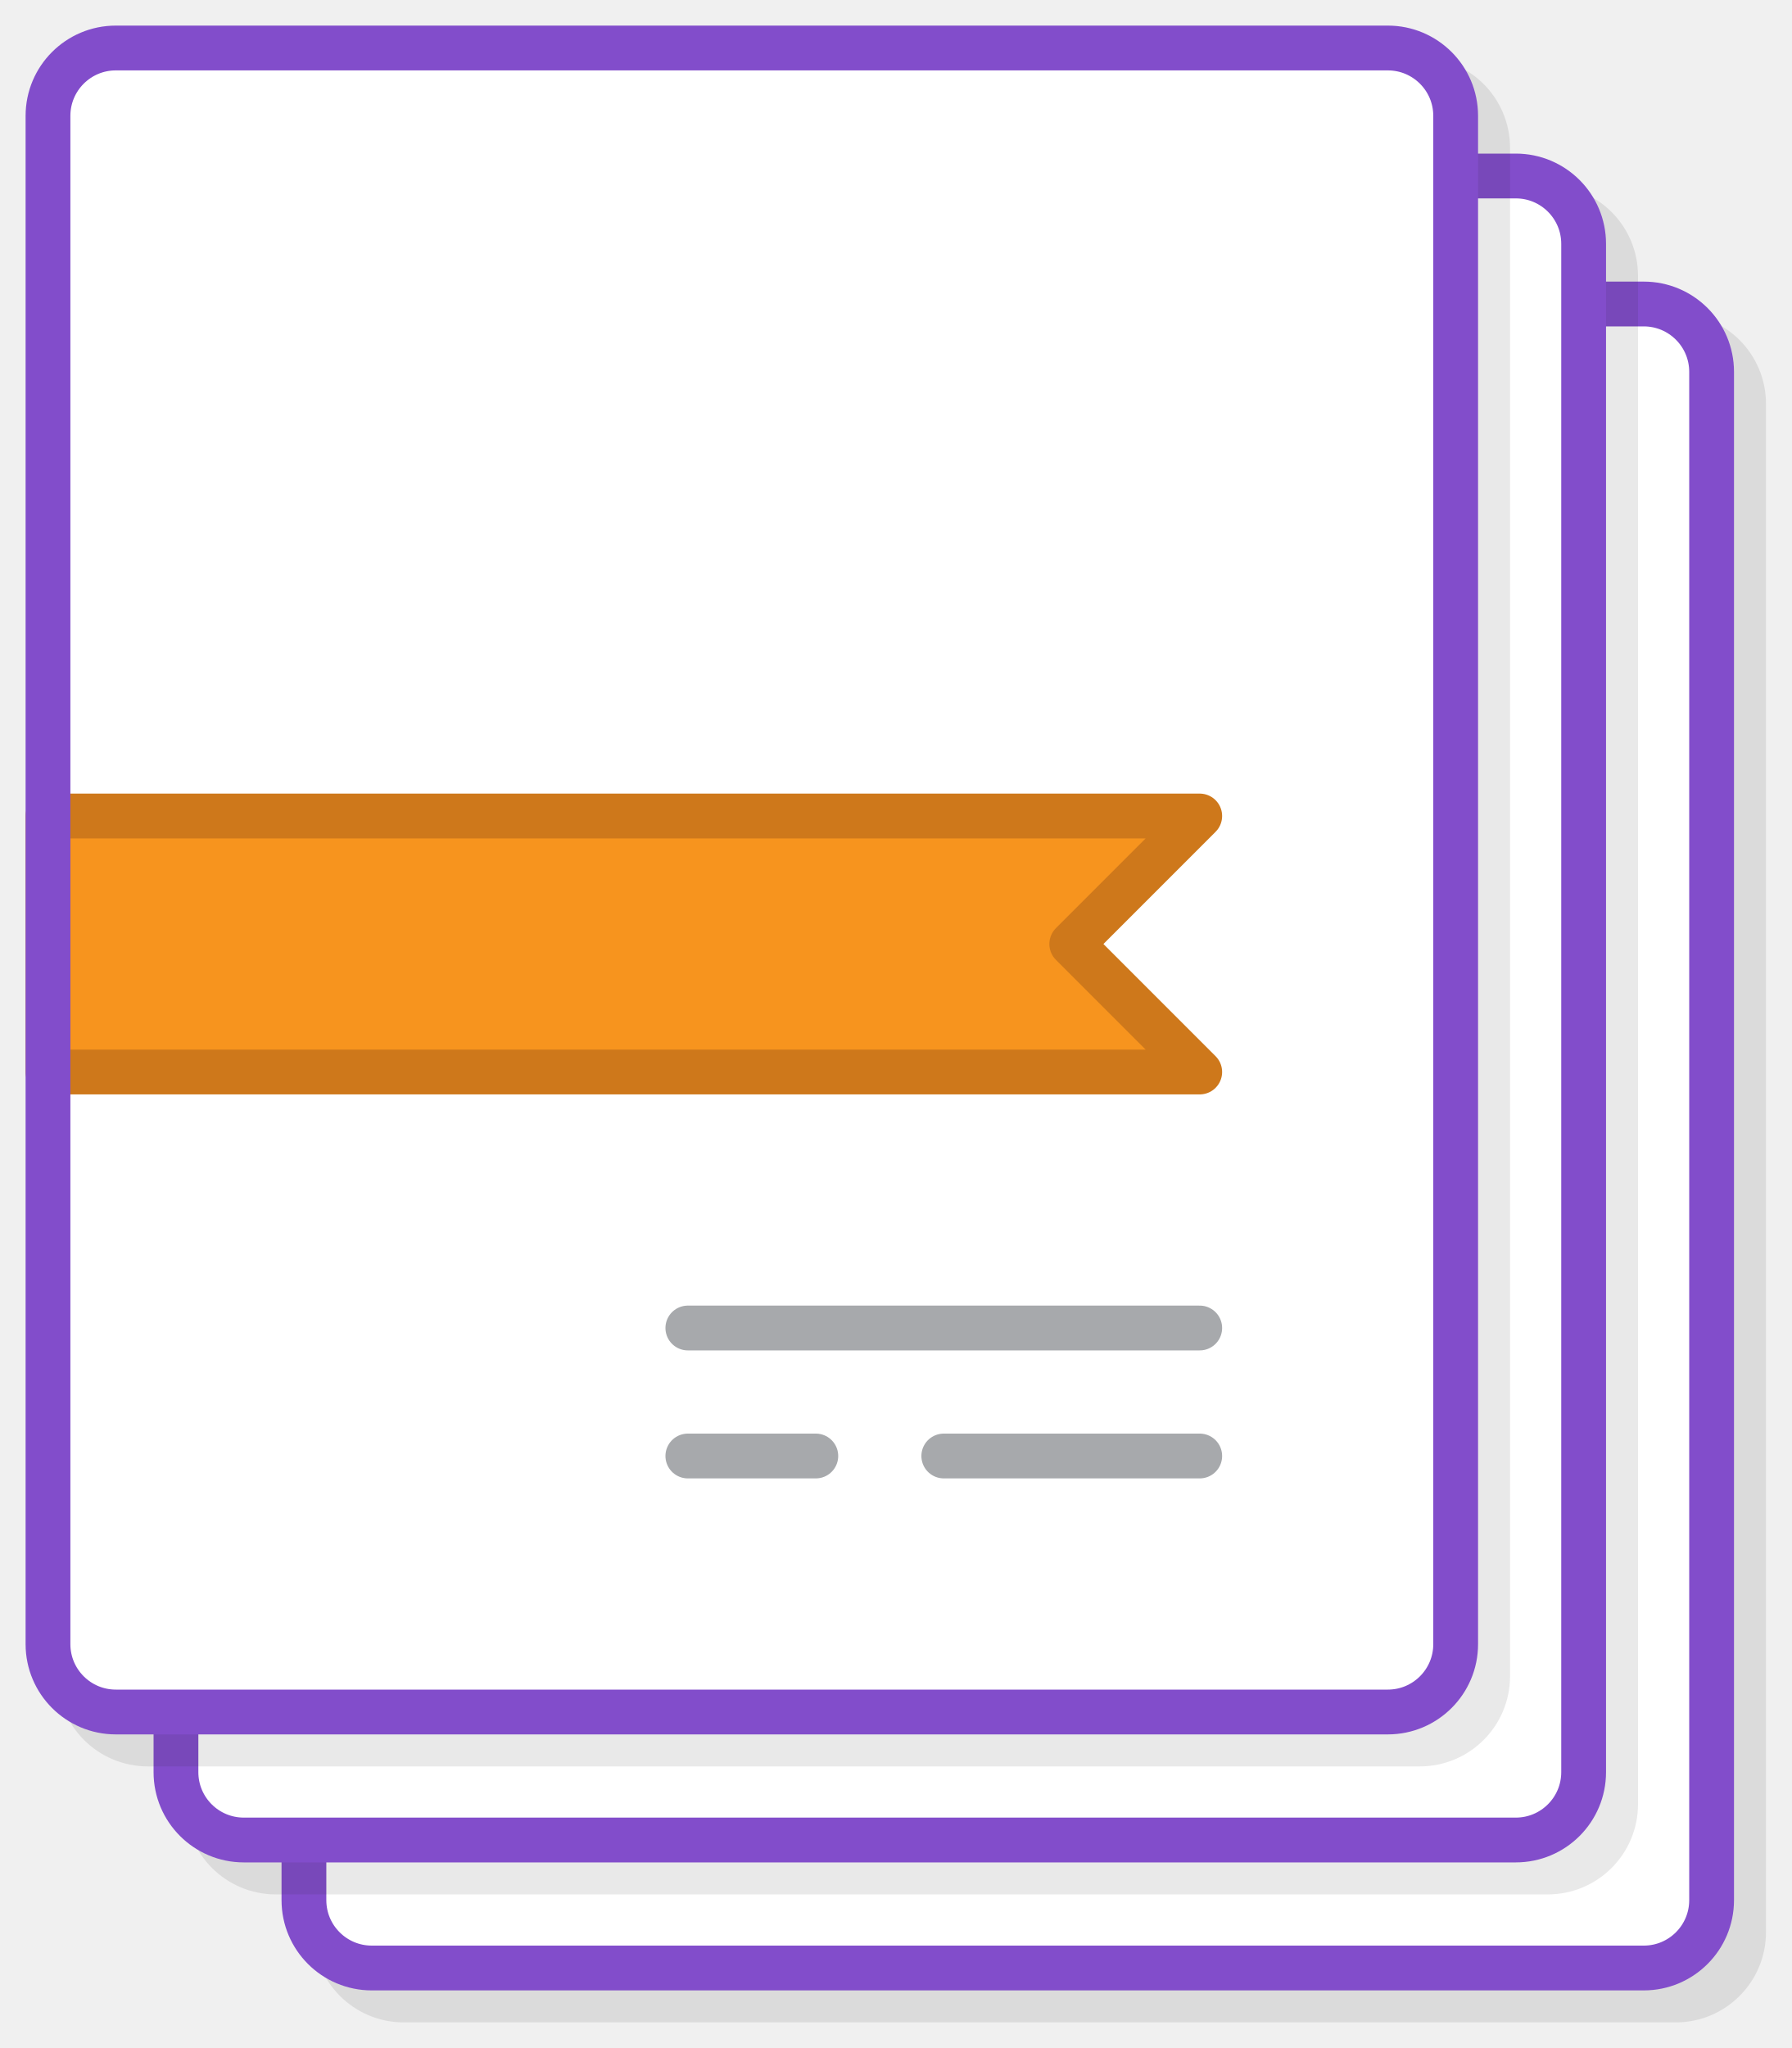
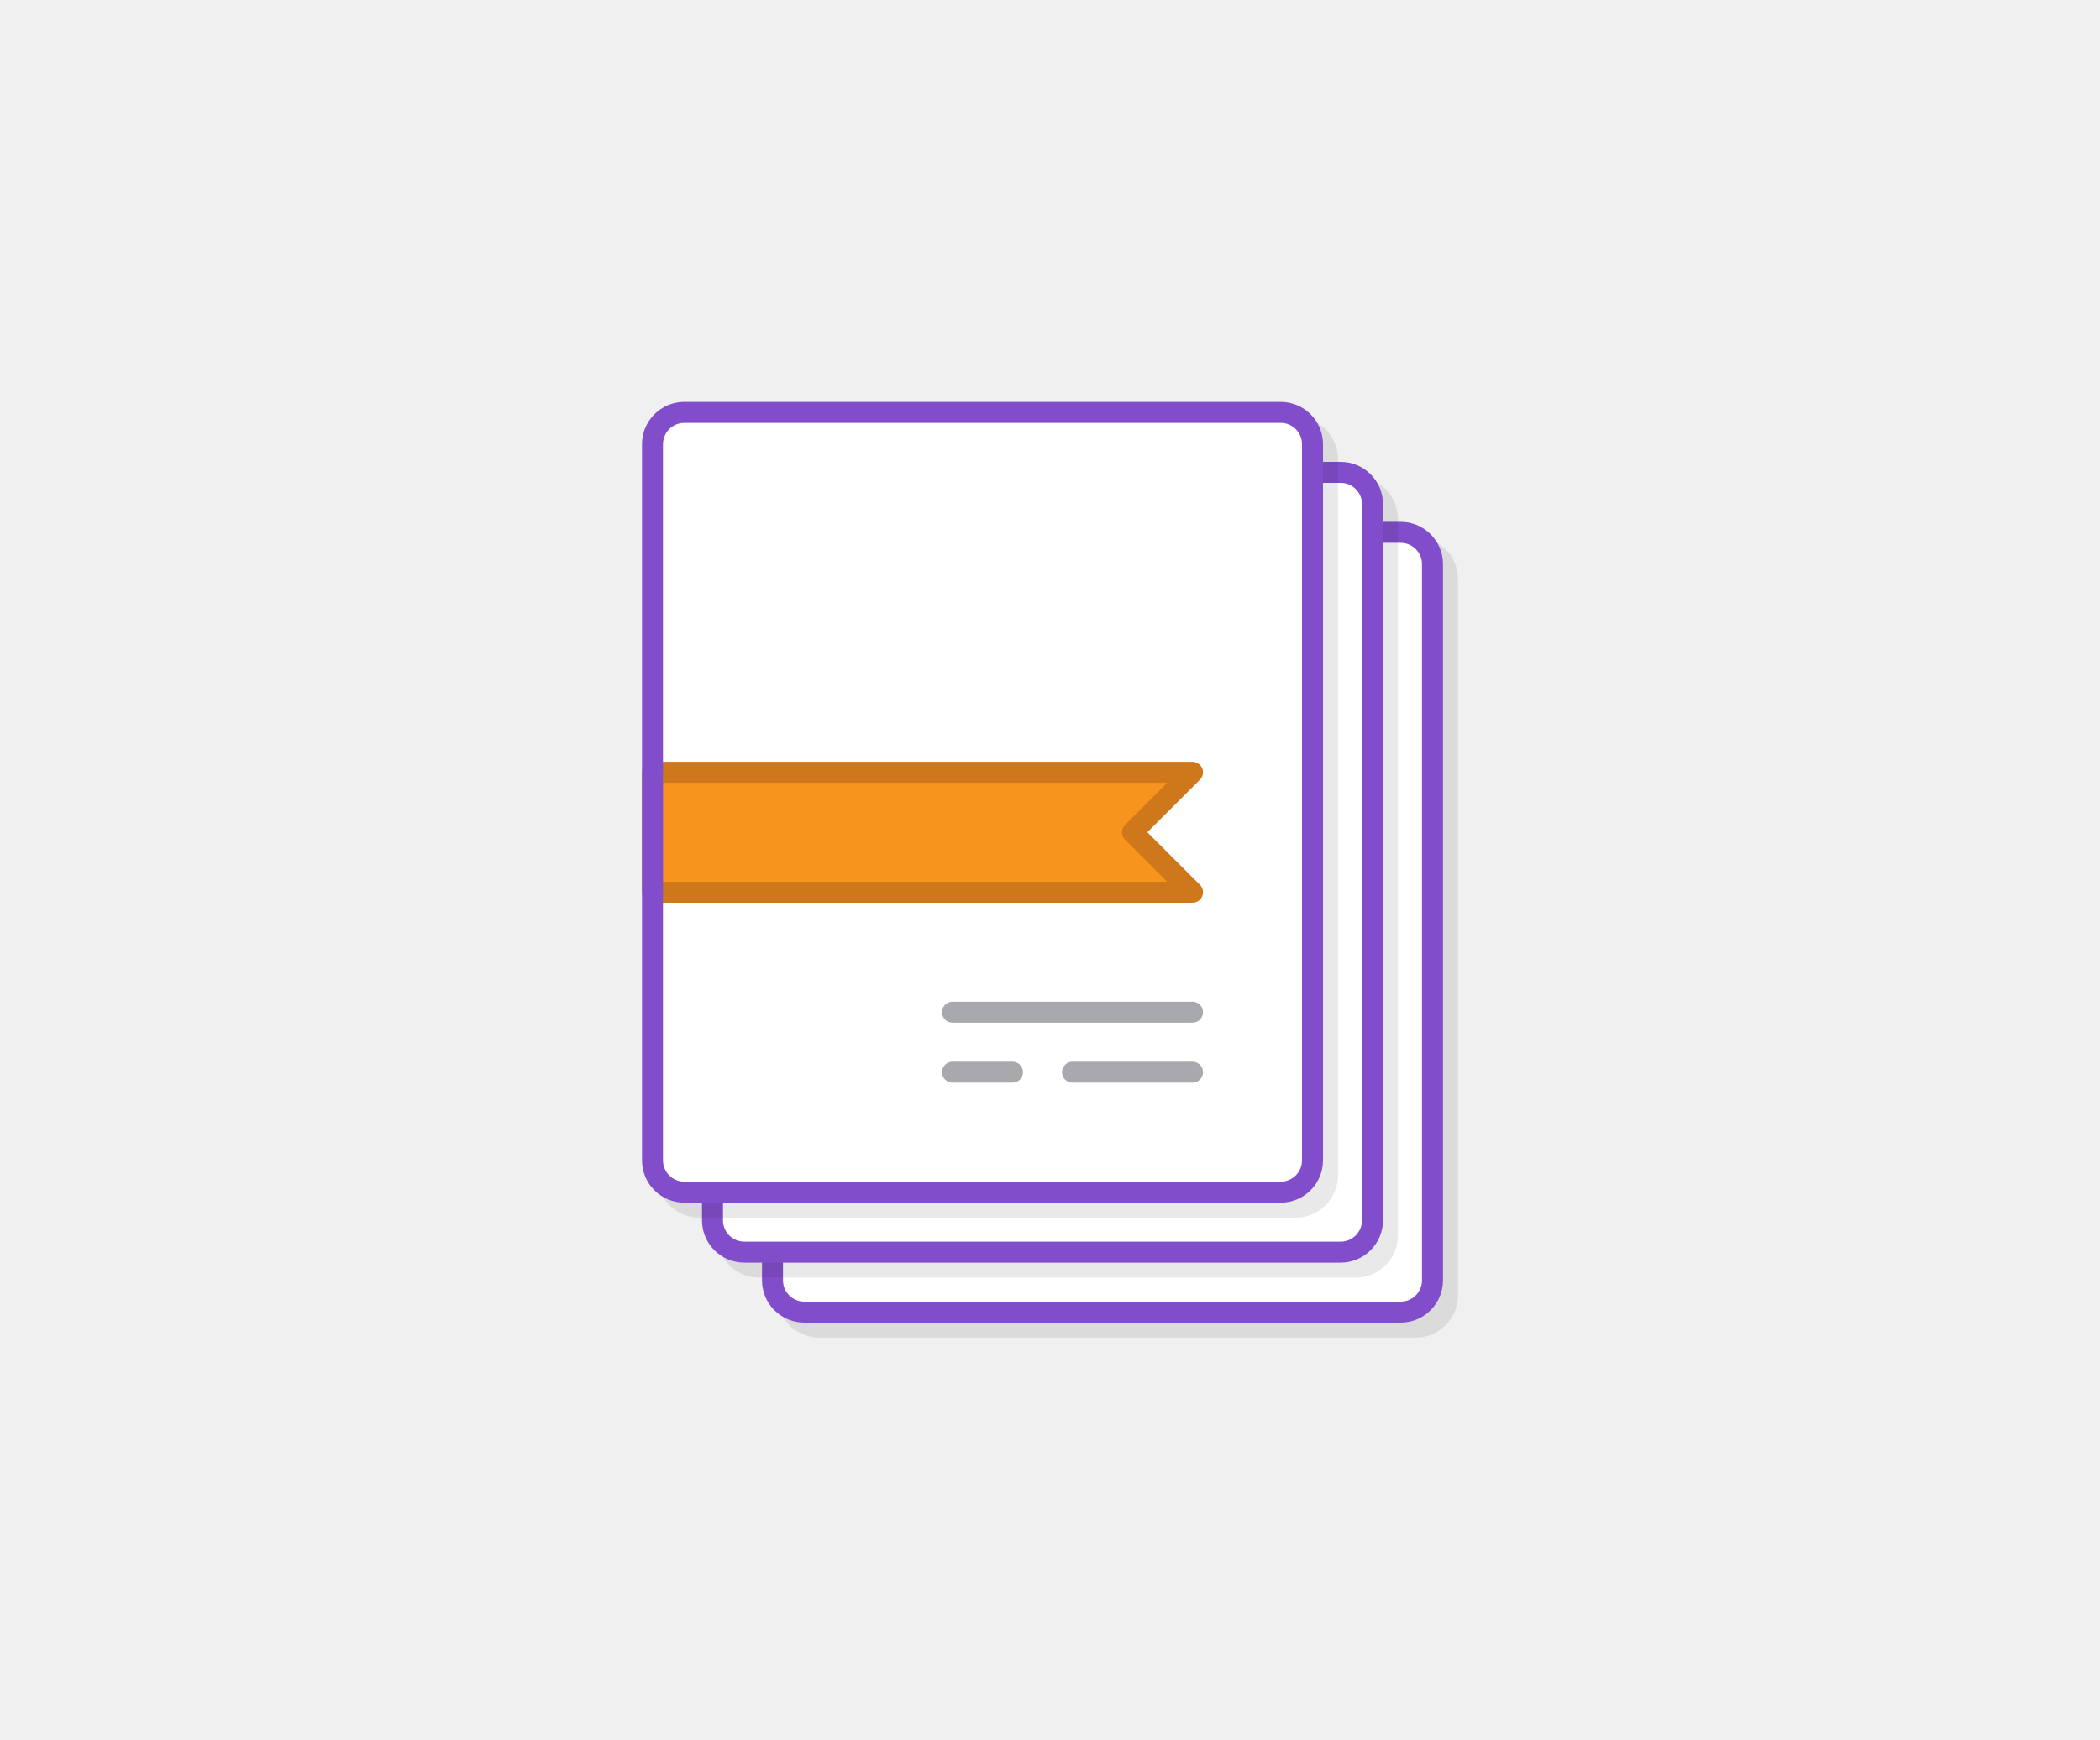
- <svg xmlns="http://www.w3.org/2000/svg" width="56px" height="64px" viewBox="0 0 56 64" version="1.1">
-   <defs />
-   <g id="Page-1" stroke="none" stroke-width="1" fill="none" fill-rule="evenodd">
-     <g id="Artboard">
-       <g id="creative-computing" transform="translate(1, 1)">
-         <g id="Group" opacity="0.1" transform="translate(9, 9)" stroke="#231F20" fill-rule="nonzero" stroke-width="1.4" fill="#231F20" stroke-linecap="round" stroke-linejoin="round">
-           <rect id="Rectangle-path" x="0.5" y="0.5" width="44" height="52" rx="2.12" />
-         </g>
-         <rect id="Rectangle-path" stroke="#824DCB" stroke-width="1.4" fill="#FFFFFF" fill-rule="nonzero" stroke-linecap="round" stroke-linejoin="round" x="8.5" y="8.5" width="44" height="52" rx="2.12" />
-         <g id="Group" opacity="0.1" transform="translate(5, 5)" stroke="#231F20" fill-rule="nonzero" stroke-width="1.4" fill="#231F20" stroke-linecap="round" stroke-linejoin="round">
-           <rect id="Rectangle-path" x="0.5" y="0.5" width="44" height="52" rx="2.12" />
-         </g>
-         <rect id="Rectangle-path" stroke="#824DCB" stroke-width="1.4" fill="#FFFFFF" fill-rule="nonzero" stroke-linecap="round" stroke-linejoin="round" x="4.5" y="4.5" width="44" height="52" rx="2.12" />
-         <g id="Group" opacity="0.1" transform="translate(1, 1)" stroke="#231F20" fill-rule="nonzero" stroke-width="1.4" fill="#231F20" stroke-linecap="round" stroke-linejoin="round">
-           <rect id="Rectangle-path" x="0.5" y="0.5" width="44" height="52" rx="2.12" />
-         </g>
-         <rect id="Rectangle-path" fill="#FFFFFF" fill-rule="nonzero" x="0.5" y="0.5" width="44" height="52" rx="2.12" />
-         <polygon id="Shape" stroke="#CE781B" stroke-width="1.4" fill="#F7941E" fill-rule="nonzero" stroke-linecap="round" stroke-linejoin="round" points="36.5 32.5 0.5 32.5 0.5 24.5 36.5 24.5 32.5 28.5" />
-         <rect id="Rectangle-path" stroke="#824DCB" stroke-width="1.4" stroke-linecap="round" stroke-linejoin="round" x="0.5" y="0.5" width="44" height="52" rx="2.12" />
-         <path d="M20.5,40.5 L36.5,40.5" id="Shape" stroke="#A7A9AC" stroke-width="1.4" stroke-linecap="round" stroke-linejoin="round" />
-         <path d="M20.5,44.5 L24.5,44.5" id="Shape" stroke="#A7A9AC" stroke-width="1.4" stroke-linecap="round" stroke-linejoin="round" />
-         <path d="M28.5,44.5 L36.5,44.5" id="Shape" stroke="#A7A9AC" stroke-width="1.4" stroke-linecap="round" stroke-linejoin="round" />
-       </g>
-     </g>
+ <svg xmlns="http://www.w3.org/2000/svg" id="Layer_1" data-name="Layer 1" width="140" height="116" viewBox="0 0 140 116">
+   <g opacity="0.1">
+     <rect x="52.5" y="36.5" width="44" height="52" rx="2.12" ry="2.12" fill="#231f20" stroke="#231f20" stroke-linecap="round" stroke-linejoin="round" stroke-width="1.4" />
  </g>
+   <rect x="51.5" y="35.5" width="44" height="52" rx="2.12" ry="2.12" fill="#fff" stroke="#824dcb" stroke-linecap="round" stroke-linejoin="round" stroke-width="1.4" />
+   <g opacity="0.1">
+     <rect x="48.5" y="32.5" width="44" height="52" rx="2.12" ry="2.12" fill="#231f20" stroke="#231f20" stroke-linecap="round" stroke-linejoin="round" stroke-width="1.4" />
+   </g>
+   <rect x="47.5" y="31.5" width="44" height="52" rx="2.12" ry="2.12" fill="#fff" stroke="#824dcb" stroke-linecap="round" stroke-linejoin="round" stroke-width="1.4" />
+   <g opacity="0.1">
+     <rect x="44.5" y="28.5" width="44" height="52" rx="2.12" ry="2.12" fill="#231f20" stroke="#231f20" stroke-linecap="round" stroke-linejoin="round" stroke-width="1.4" />
+   </g>
+   <rect x="43.5" y="27.5" width="44" height="52" rx="2.12" ry="2.12" fill="#fff" />
+   <polygon points="79.5 59.5 43.5 59.5 43.5 51.5 79.5 51.5 75.5 55.5 79.5 59.5" fill="#f7941e" stroke="#ce781b" stroke-linecap="round" stroke-linejoin="round" stroke-width="1.4" />
+   <rect x="43.5" y="27.5" width="44" height="52" rx="2.12" ry="2.12" fill="none" stroke="#824dcb" stroke-linecap="round" stroke-linejoin="round" stroke-width="1.4" />
+   <line x1="63.5" y1="67.5" x2="79.5" y2="67.5" fill="none" stroke="#a7a9ac" stroke-linecap="round" stroke-linejoin="round" stroke-width="1.4" />
+   <line x1="63.5" y1="71.5" x2="67.5" y2="71.5" fill="none" stroke="#a7a9ac" stroke-linecap="round" stroke-linejoin="round" stroke-width="1.4" />
+   <line x1="71.5" y1="71.5" x2="79.5" y2="71.5" fill="none" stroke="#a7a9ac" stroke-linecap="round" stroke-linejoin="round" stroke-width="1.4" />
</svg>
